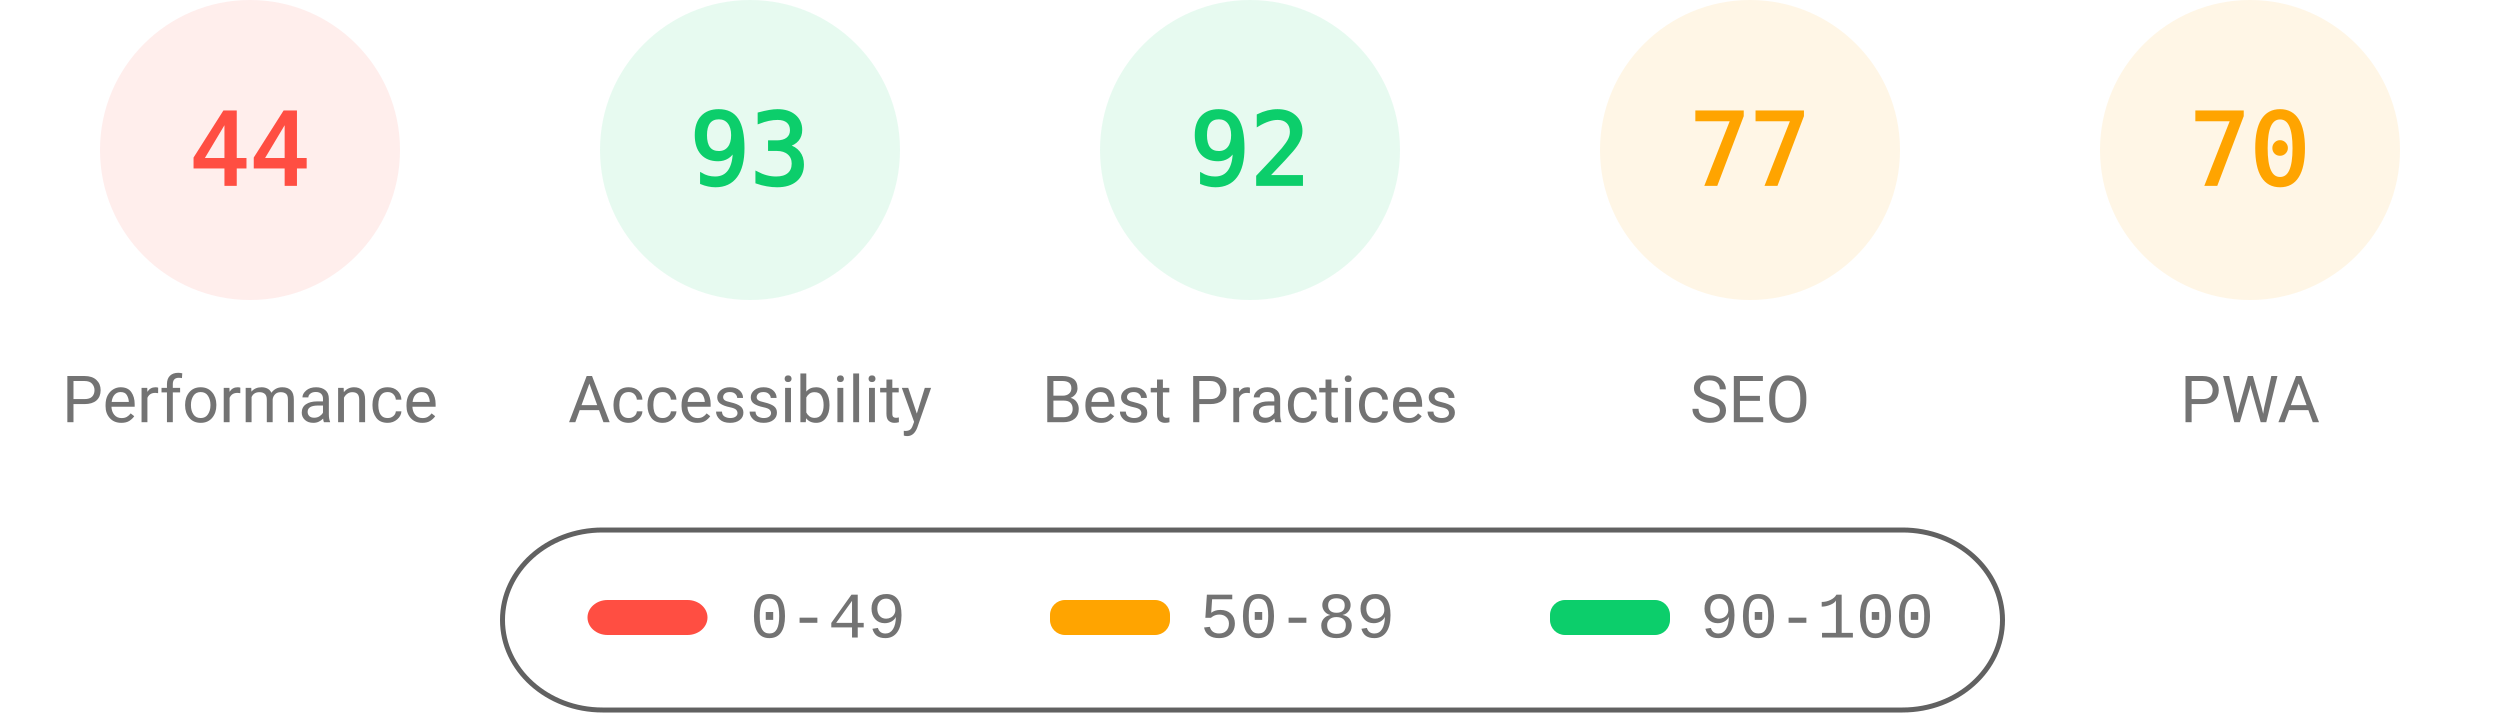
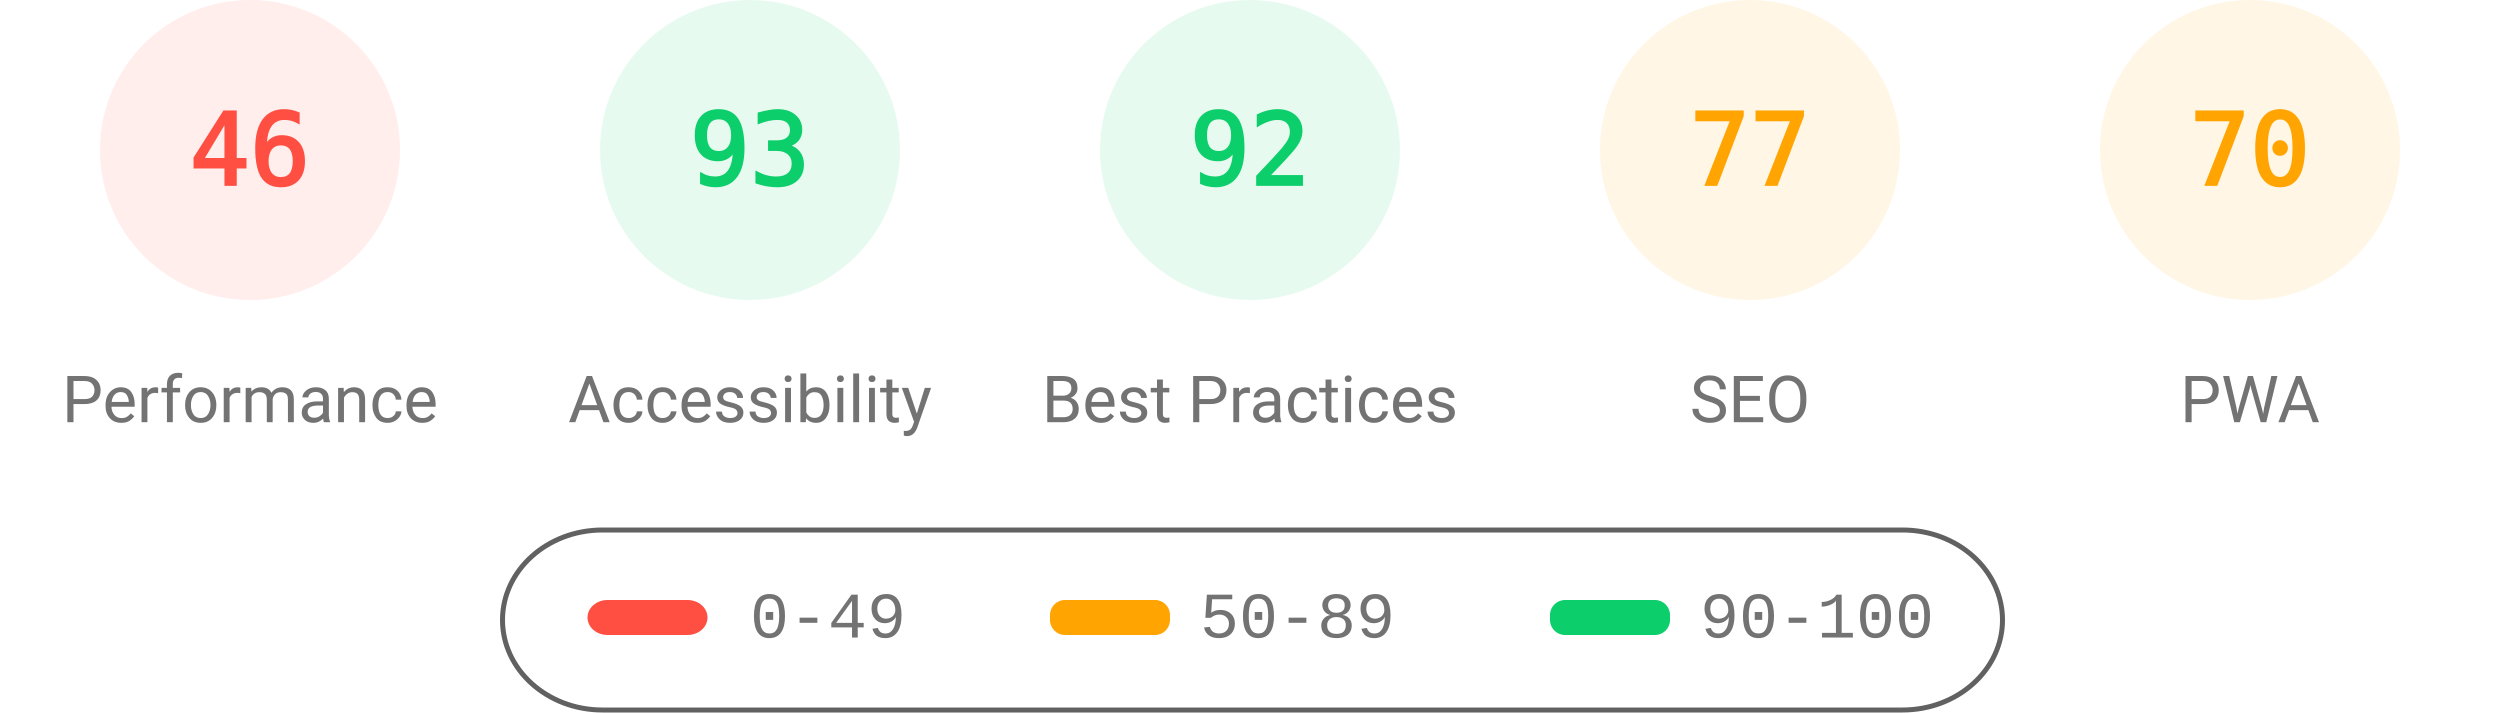
<svg xmlns="http://www.w3.org/2000/svg" fill="none" width="1000" height="285">
  <style>.gauge-base{opacity:.1}.gauge-arc{fill:none;animation-delay:250ms;stroke-linecap:round;transform:rotate(-90deg);transform-origin:100px 60px;animation:load-gauge 1s ease forwards}.guage-text{font-size:40px;font-family:monospace;text-align:center}.guage-red{color:#ff4e42;fill:#ff4e42;stroke:#ff4e42}.guage-orange{color:#ffa400;fill:#ffa400;stroke:#ffa400}.guage-green{color:#0cce6b;fill:#0cce6b;stroke:#0cce6b}.guage-undefined{color:#5c5c5c;fill:#5c5c5c;stroke:#5c5c5c}.guage-title{color:#737373;fill:#737373;stroke:none;font-size:26px;line-height:26px;font-family:Roboto,Halvetica,Arial,sans-serif}@keyframes load-gauge{from{stroke-dasharray:0 352.858}}</style>
  <svg class="guage-div guage-perf guage-red" viewBox="0 0 200 200" width="200" height="200">
    <circle class="gauge-base" r="56" cx="100" cy="60" stroke-width="8" />
-     <circle class="gauge-arc guage-arc-1" r="56" cx="100" cy="60" stroke-width="8" style="stroke-dasharray:154.818,351.858" />
-     <text class="guage-text" x="100" y="60" alignment-baseline="central" dominant-baseline="central" text-anchor="middle">44</text>
+     <circle class="gauge-arc guage-arc-1" r="56" cx="100" cy="60" stroke-width="8" style="stroke-dasharray:161.855,351.858" />
+     <text class="guage-text" x="100" y="60" alignment-baseline="central" dominant-baseline="central" text-anchor="middle">46</text>
    <text class="guage-title" x="100" y="160" alignment-baseline="central" dominant-baseline="central" text-anchor="middle">Performance</text>
  </svg>
  <svg class="guage-div guage-acc guage-green" viewBox="0 0 200 200" width="200" height="200" x="200">
    <circle class="gauge-base" r="56" cx="100" cy="60" stroke-width="8" />
    <circle class="gauge-arc guage-arc-2" r="56" cx="100" cy="60" stroke-width="8" style="stroke-dasharray:327.228,351.858" />
    <text class="guage-text" x="100" y="60" alignment-baseline="central" dominant-baseline="central" text-anchor="middle">93</text>
    <text class="guage-title" x="100" y="160" alignment-baseline="central" dominant-baseline="central" text-anchor="middle">Accessibility</text>
  </svg>
  <svg class="guage-div guage-best guage-green" viewBox="0 0 200 200" width="200" height="200" x="400">
    <circle class="gauge-base" r="56" cx="100" cy="60" stroke-width="8" />
    <circle class="gauge-arc guage-arc-3" r="56" cx="100" cy="60" stroke-width="8" style="stroke-dasharray:323.709,351.858" />
    <text class="guage-text" x="100" y="60" alignment-baseline="central" dominant-baseline="central" text-anchor="middle">92</text>
    <text class="guage-title" x="100" y="160" alignment-baseline="central" dominant-baseline="central" text-anchor="middle">Best Practices</text>
  </svg>
  <svg class="guage-div guage-seo guage-orange" viewBox="0 0 200 200" width="200" height="200" x="600">
    <circle class="gauge-base" r="56" cx="100" cy="60" stroke-width="8" />
    <circle class="gauge-arc guage-arc-4" r="56" cx="100" cy="60" stroke-width="8" style="stroke-dasharray:270.931,351.858" />
    <text class="guage-text" x="100" y="60" alignment-baseline="central" dominant-baseline="central" text-anchor="middle">77</text>
    <text class="guage-title" x="100" y="160" alignment-baseline="central" dominant-baseline="central" text-anchor="middle">SEO</text>
  </svg>
  <svg class="guage-div guage-pwa guage-orange" viewBox="0 0 200 200" width="200" height="200" x="800">
    <circle class="gauge-base" r="56" cx="100" cy="60" stroke-width="8" />
    <circle class="gauge-arc guage-arc-4" r="56" cx="100" cy="60" stroke-width="8" style="stroke-dasharray:246.301,351.858" />
    <text class="guage-text" x="100" y="60" alignment-baseline="central" dominant-baseline="central" text-anchor="middle">70</text>
    <text class="guage-title" x="100" y="160" alignment-baseline="central" dominant-baseline="central" text-anchor="middle">PWA</text>
  </svg>
  <svg width="604" height="76" x="200" y="210">
    <path fill="none" id="canvas_background" d="M-1-1h604v80H-1z" />
    <rect fill-opacity="0" stroke="#616161" stroke-width="2" rx="40" id="svg_2" height="72" width="600" y="2" x="1" fill="#000" />
    <rect stroke="#000" rx="8" id="svg_3" height="14" width="48" y="30" x="35" stroke-opacity="null" stroke-width="0" fill="#ff4e42" />
    <rect stroke="#000" rx="6" id="svg_4" height="14" width="48" y="30" x="220" stroke-opacity="null" stroke-width="0" fill="#ffa400" />
    <rect stroke="#000" rx="6" id="svg_5" height="14" width="48" y="30" x="420" stroke-opacity="null" stroke-width="0" fill="#0cce6b" />
    <text xml:space="preserve" text-anchor="start" font-family="'Courier New', Courier, monospace" font-size="26" id="svg_6" y="45" x="100" stroke-opacity="null" stroke-width="0" stroke="#000" fill="#737373">0-49</text>
    <text xml:space="preserve" text-anchor="start" font-family="'Courier New', Courier, monospace" font-size="26" id="svg_7" y="45" x="280" stroke-opacity="null" stroke-width="0" stroke="#000" fill="#737373">50-89</text>
    <text xml:space="preserve" text-anchor="start" font-family="'Courier New', Courier, monospace" font-size="26" id="svg_8" y="45" x="480" stroke-opacity="null" stroke-width="0" stroke="#000" fill="#737373">90-100</text>
  </svg>
</svg>
